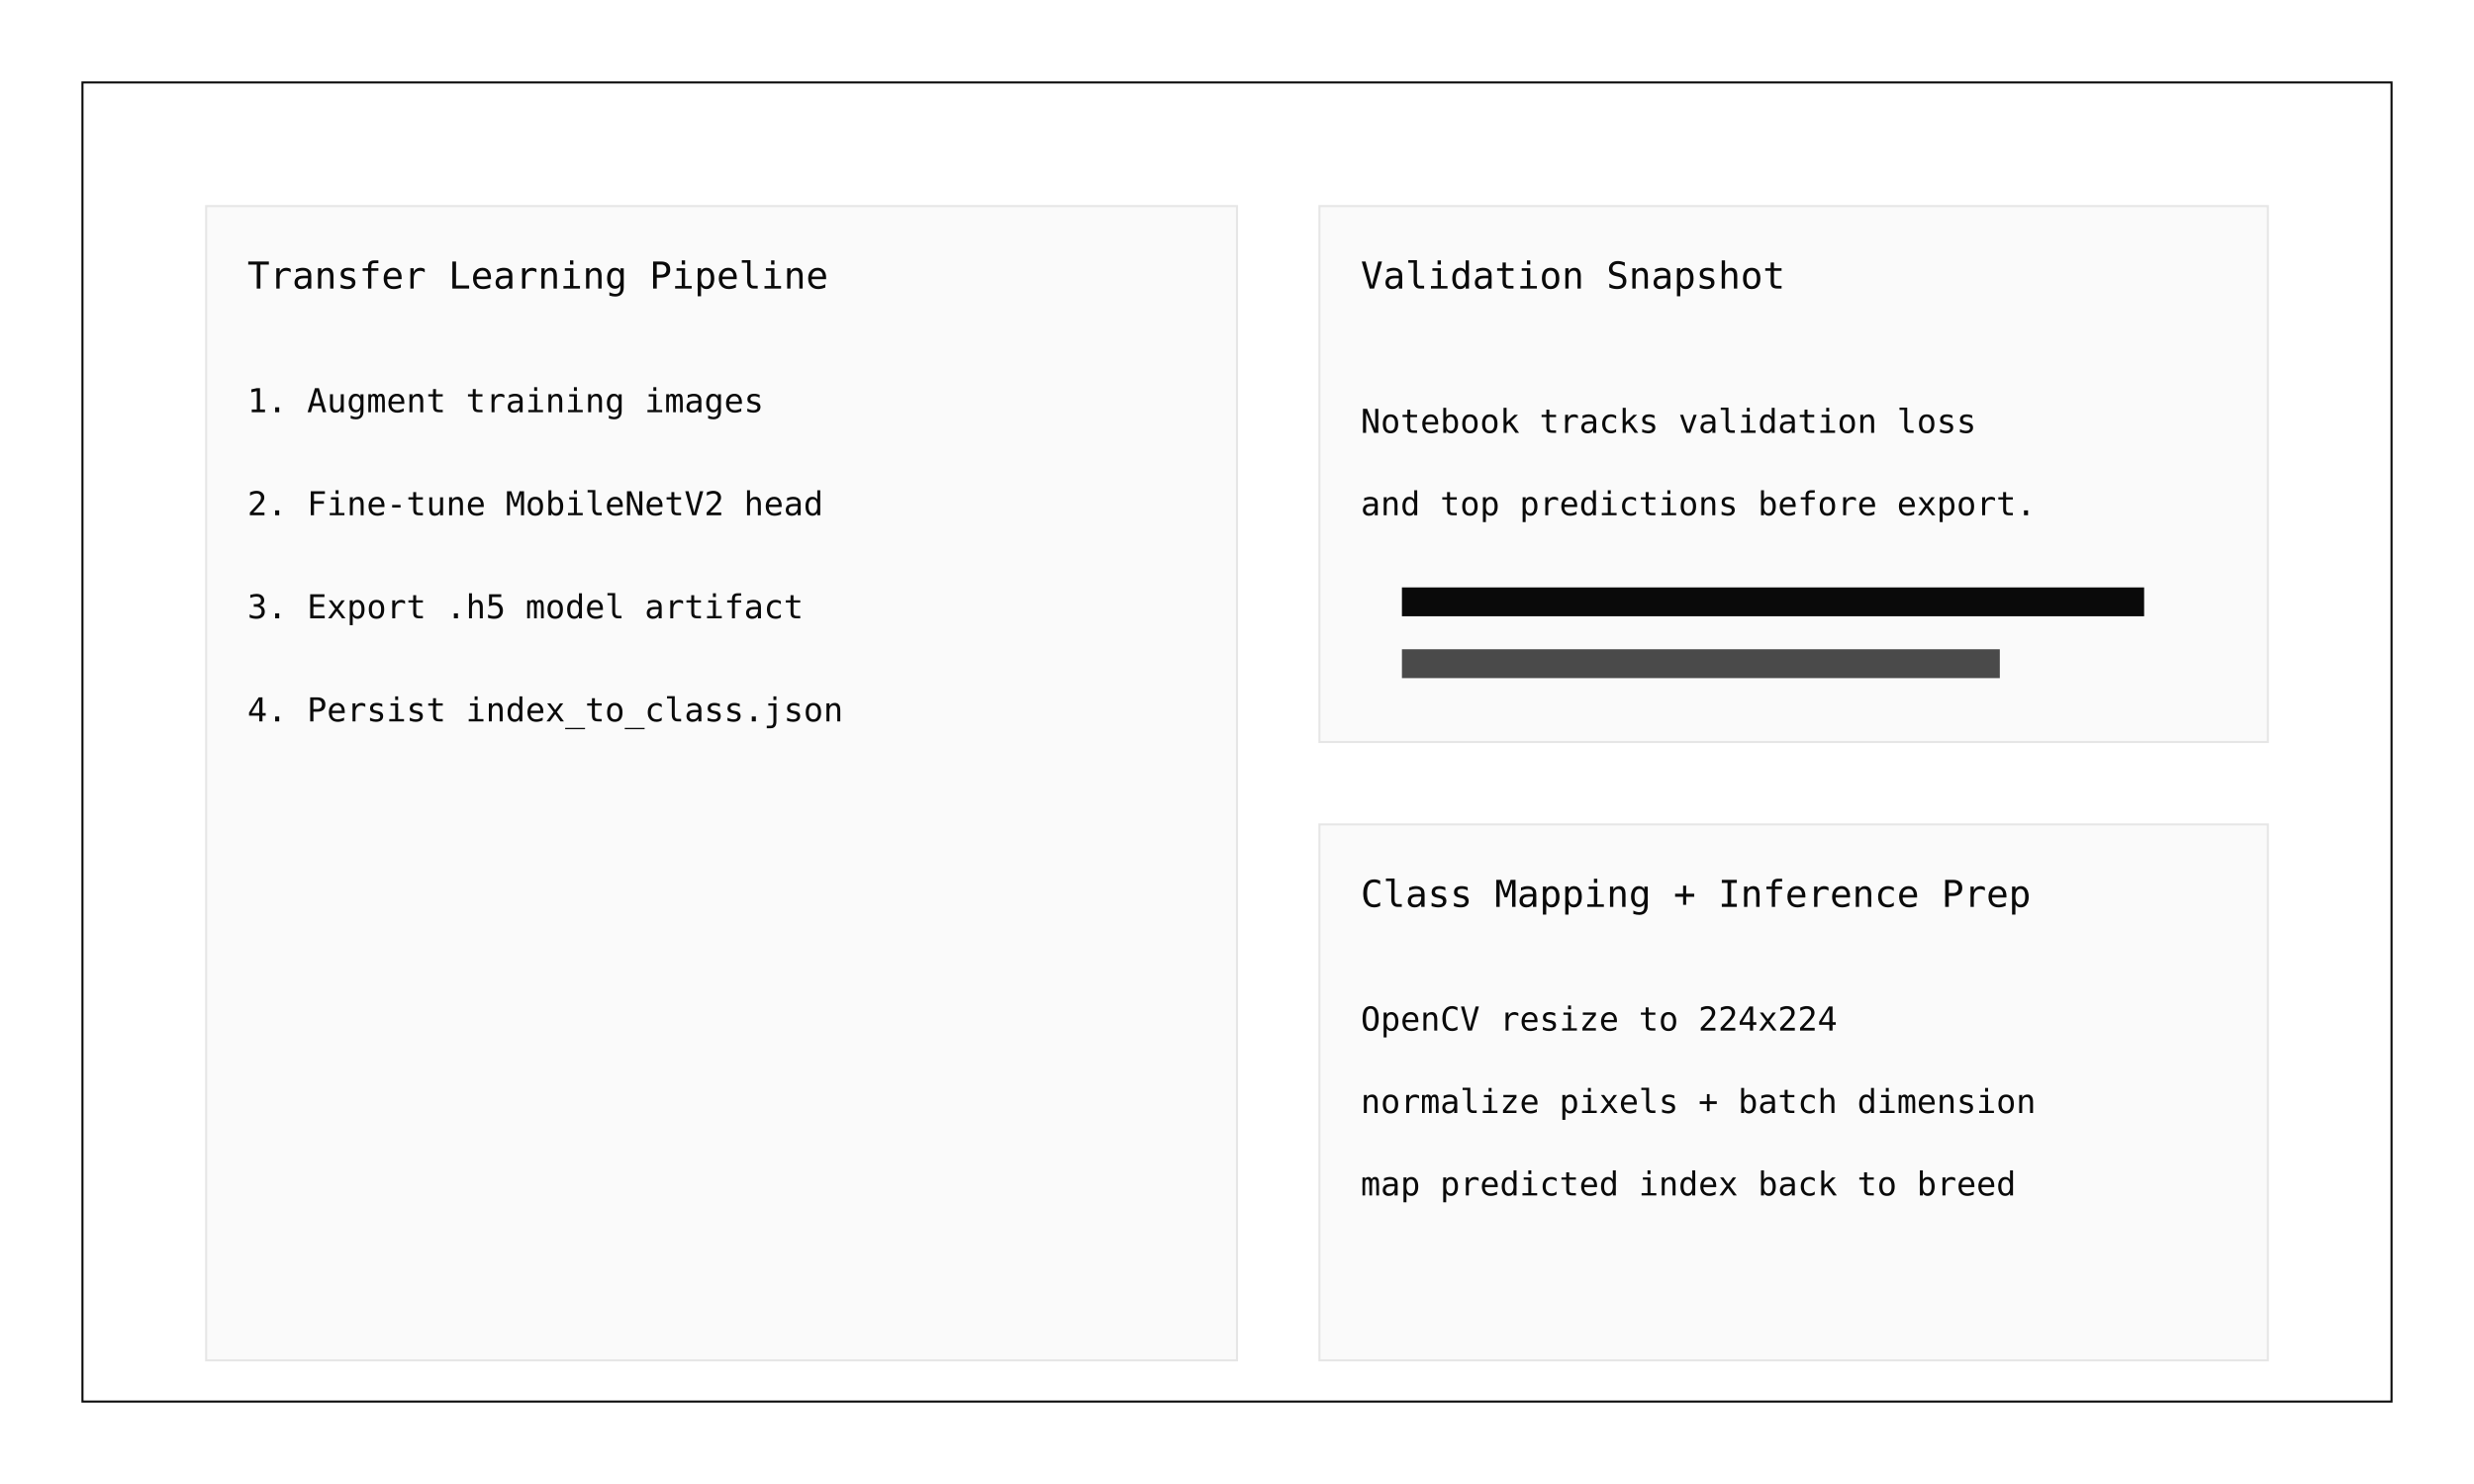
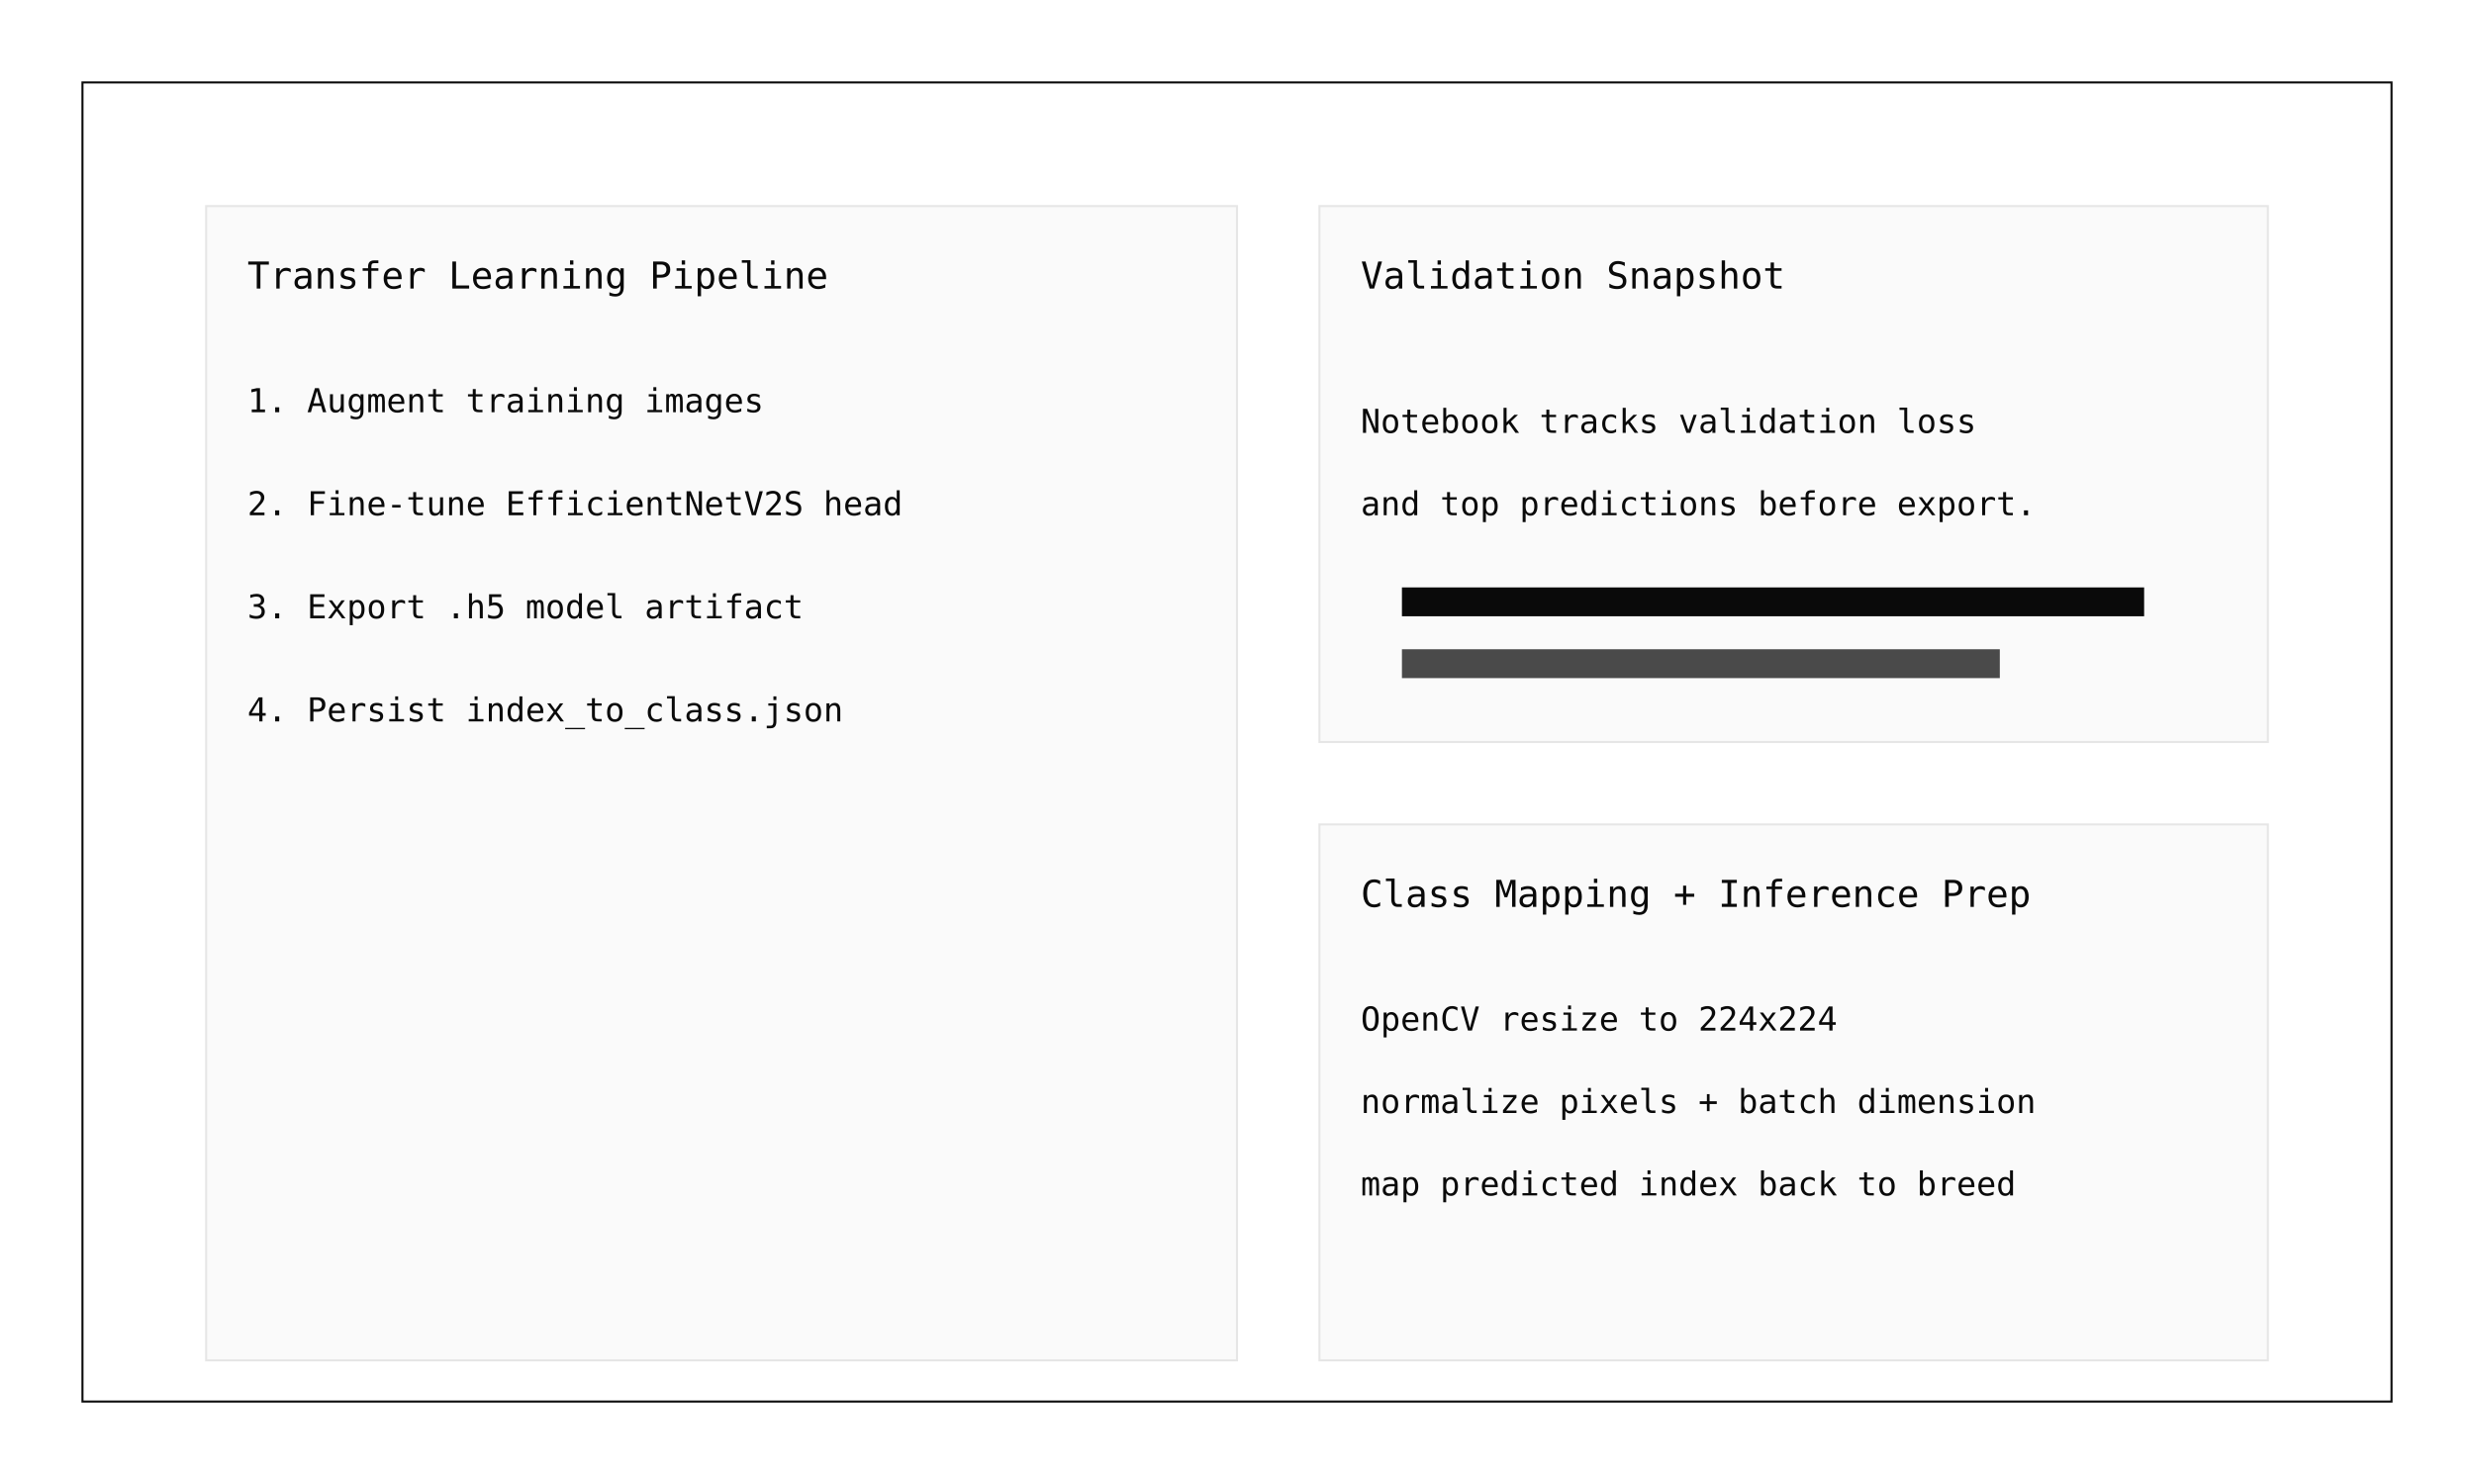
<svg xmlns="http://www.w3.org/2000/svg" width="1200" height="720" viewBox="0 0 1200 720" fill="none">
  <rect width="1200" height="720" fill="#ffffff" />
  <rect x="40" y="40" width="1120" height="640" stroke="#0a0a0a" />
  <rect x="100" y="100" width="500" height="560" fill="#fafafa" stroke="#e6e6e6" />
  <rect x="640" y="100" width="460" height="260" fill="#fafafa" stroke="#e6e6e6" />
  <rect x="640" y="400" width="460" height="260" fill="#fafafa" stroke="#e6e6e6" />
  <text x="120" y="140" font-size="18" font-family="monospace" fill="#0a0a0a">Transfer Learning Pipeline</text>
  <text x="660" y="140" font-size="18" font-family="monospace" fill="#0a0a0a">Validation Snapshot</text>
  <text x="660" y="440" font-size="18" font-family="monospace" fill="#0a0a0a">Class Mapping + Inference Prep</text>
  <text x="120" y="200" font-size="16" font-family="monospace" fill="#0a0a0a">1. Augment training images</text>
-   <text x="120" y="250" font-size="16" font-family="monospace" fill="#0a0a0a">2. Fine-tune MobileNetV2 head</text>
+   <text x="120" y="250" font-size="16" font-family="monospace" fill="#0a0a0a">2. Fine-tune EfficientNetV2S head</text>
  <text x="120" y="300" font-size="16" font-family="monospace" fill="#0a0a0a">3. Export .h5 model artifact</text>
  <text x="120" y="350" font-size="16" font-family="monospace" fill="#0a0a0a">4. Persist index_to_class.json</text>
  <text x="660" y="210" font-size="16" font-family="monospace" fill="#0a0a0a">Notebook tracks validation loss</text>
  <text x="660" y="250" font-size="16" font-family="monospace" fill="#0a0a0a">and top predictions before export.</text>
  <rect x="680" y="285" width="360" height="14" fill="#0a0a0a" />
  <rect x="680" y="315" width="290" height="14" fill="#4a4a4a" />
  <text x="660" y="500" font-size="16" font-family="monospace" fill="#0a0a0a">OpenCV resize to 224x224</text>
  <text x="660" y="540" font-size="16" font-family="monospace" fill="#0a0a0a">normalize pixels + batch dimension</text>
  <text x="660" y="580" font-size="16" font-family="monospace" fill="#0a0a0a">map predicted index back to breed</text>
</svg>
